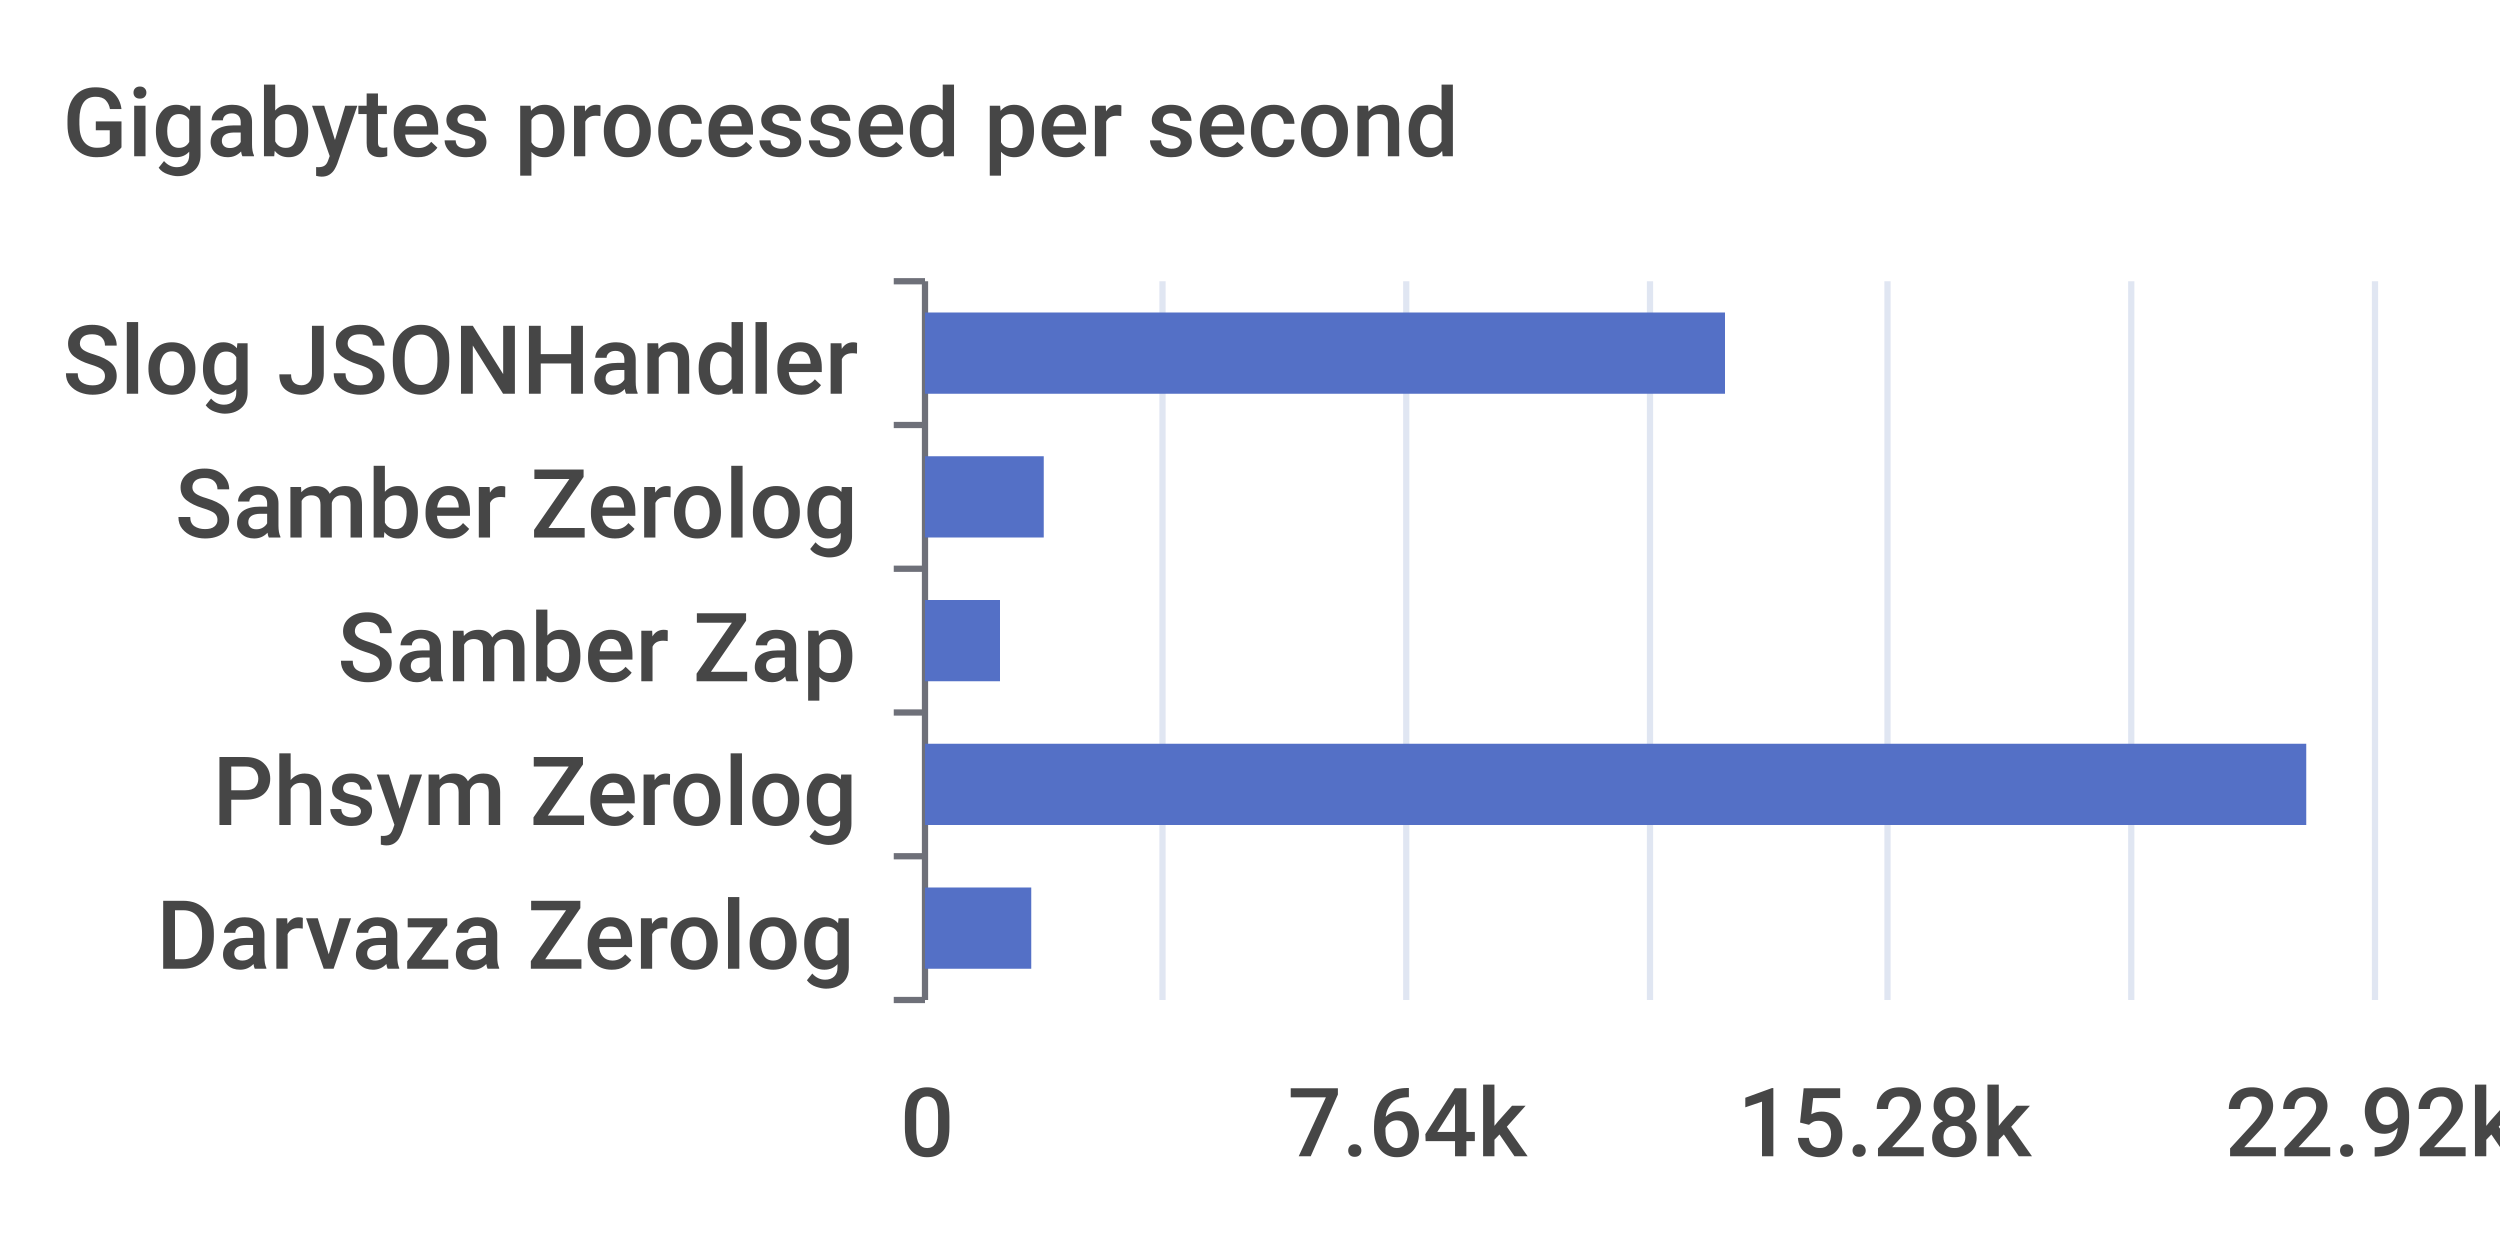
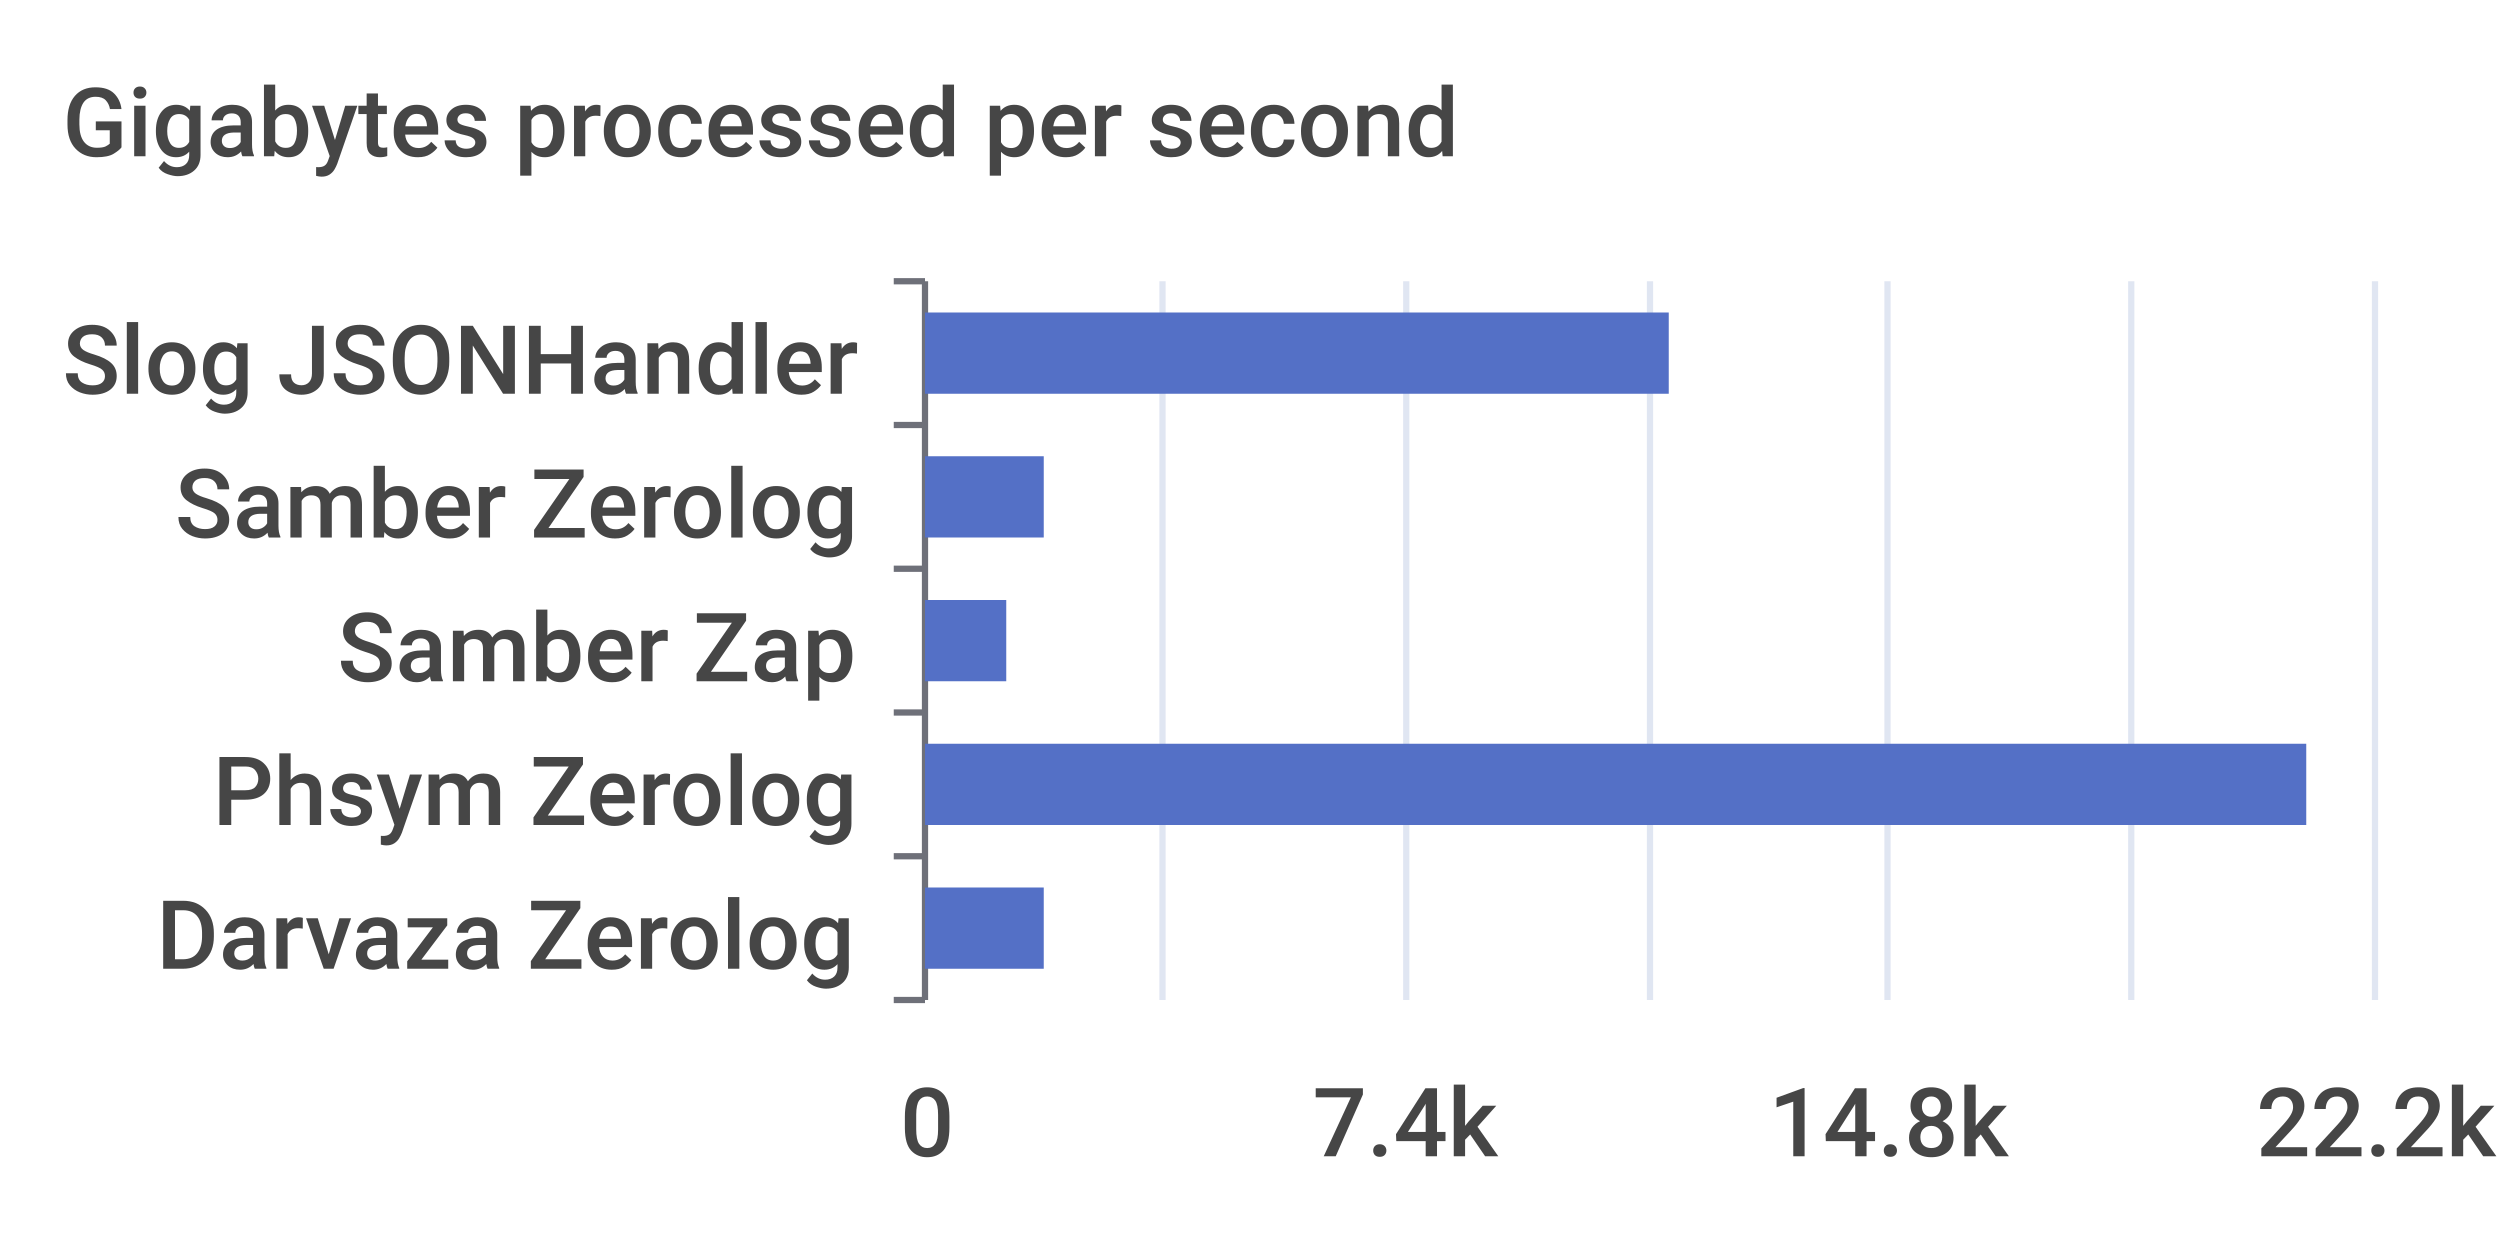
<svg xmlns="http://www.w3.org/2000/svg" width="400" height="200">\n<path d="M 0 0 L 400 0 L 400 200 L 0 200 L 0 0" style="stroke-width:0;stroke:none;fill:rgba(255,255,255,1.0)" />
  <text x="10" y="25" style="stroke-width:0;stroke:none;fill:rgba(70,70,70,1.0);font-size:15.3px;font-family:'Roboto Medium',sans-serif">Gigabytes processed per second</text>
  <path d="M 143 45 L 148 45" style="stroke-width:1;stroke:rgba(110,112,121,1.0);fill:none" />
  <path d="M 143 68 L 148 68" style="stroke-width:1;stroke:rgba(110,112,121,1.0);fill:none" />
  <path d="M 143 91 L 148 91" style="stroke-width:1;stroke:rgba(110,112,121,1.0);fill:none" />
  <path d="M 143 114 L 148 114" style="stroke-width:1;stroke:rgba(110,112,121,1.0);fill:none" />
  <path d="M 143 137 L 148 137" style="stroke-width:1;stroke:rgba(110,112,121,1.0);fill:none" />
  <path d="M 143 160 L 148 160" style="stroke-width:1;stroke:rgba(110,112,121,1.0);fill:none" />
  <path d="M 148 45 L 148 160" style="stroke-width:1;stroke:rgba(110,112,121,1.0);fill:none" />
  <text x="10" y="63" style="stroke-width:0;stroke:none;fill:rgba(70,70,70,1.0);font-size:15.3px;font-family:'Roboto Medium',sans-serif">Slog JSONHandler</text>
  <text x="28" y="86" style="stroke-width:0;stroke:none;fill:rgba(70,70,70,1.0);font-size:15.3px;font-family:'Roboto Medium',sans-serif">Samber Zerolog</text>
  <text x="54" y="109" style="stroke-width:0;stroke:none;fill:rgba(70,70,70,1.0);font-size:15.3px;font-family:'Roboto Medium',sans-serif">Samber Zap</text>
  <text x="34" y="132" style="stroke-width:0;stroke:none;fill:rgba(70,70,70,1.0);font-size:15.3px;font-family:'Roboto Medium',sans-serif">Phsym Zerolog</text>
  <text x="25" y="155" style="stroke-width:0;stroke:none;fill:rgba(70,70,70,1.0);font-size:15.3px;font-family:'Roboto Medium',sans-serif">Darvaza Zerolog</text>
  <text x="144" y="185" style="stroke-width:0;stroke:none;fill:rgba(70,70,70,1.0);font-size:15.3px;font-family:'Roboto Medium',sans-serif">0</text>
-   <text x="206" y="185" style="stroke-width:0;stroke:none;fill:rgba(70,70,70,1.0);font-size:15.3px;font-family:'Roboto Medium',sans-serif">7.64k</text>
-   <text x="278" y="185" style="stroke-width:0;stroke:none;fill:rgba(70,70,70,1.0);font-size:15.3px;font-family:'Roboto Medium',sans-serif">15.28k</text>
-   <text x="356" y="185" style="stroke-width:0;stroke:none;fill:rgba(70,70,70,1.0);font-size:15.3px;font-family:'Roboto Medium',sans-serif">22.92k</text>
+   <text x="210" y="185" style="stroke-width:0;stroke:none;fill:rgba(70,70,70,1.0);font-size:15.3px;font-family:'Roboto Medium',sans-serif">7.4k</text>
+   <text x="283" y="185" style="stroke-width:0;stroke:none;fill:rgba(70,70,70,1.0);font-size:15.3px;font-family:'Roboto Medium',sans-serif">14.8k</text>
+   <text x="361" y="185" style="stroke-width:0;stroke:none;fill:rgba(70,70,70,1.0);font-size:15.3px;font-family:'Roboto Medium',sans-serif">22.2k</text>
  <path d="M 186 45 L 186 160" style="stroke-width:1;stroke:rgba(224,230,242,1.0);fill:none" />
  <path d="M 225 45 L 225 160" style="stroke-width:1;stroke:rgba(224,230,242,1.0);fill:none" />
  <path d="M 264 45 L 264 160" style="stroke-width:1;stroke:rgba(224,230,242,1.0);fill:none" />
  <path d="M 302 45 L 302 160" style="stroke-width:1;stroke:rgba(224,230,242,1.0);fill:none" />
  <path d="M 341 45 L 341 160" style="stroke-width:1;stroke:rgba(224,230,242,1.0);fill:none" />
  <path d="M 380 45 L 380 160" style="stroke-width:1;stroke:rgba(224,230,242,1.0);fill:none" />
-   <path d="M 148 142 L 165 142 L 165 155 L 148 155 L 148 142" style="stroke-width:0;stroke:none;fill:rgba(84,112,198,1.0)" />
+   <path d="M 148 142 L 167 142 L 167 155 L 148 155 L 148 142" style="stroke-width:0;stroke:none;fill:rgba(84,112,198,1.0)" />
  <path d="M 148 119 L 369 119 L 369 132 L 148 132 L 148 119" style="stroke-width:0;stroke:none;fill:rgba(84,112,198,1.0)" />
-   <path d="M 148 96 L 160 96 L 160 109 L 148 109 L 148 96" style="stroke-width:0;stroke:none;fill:rgba(84,112,198,1.0)" />
+   <path d="M 148 96 L 161 96 L 161 109 L 148 109 L 148 96" style="stroke-width:0;stroke:none;fill:rgba(84,112,198,1.0)" />
  <path d="M 148 73 L 167 73 L 167 86 L 148 86 L 148 73" style="stroke-width:0;stroke:none;fill:rgba(84,112,198,1.0)" />
-   <path d="M 148 50 L 276 50 L 276 63 L 148 63 L 148 50" style="stroke-width:0;stroke:none;fill:rgba(84,112,198,1.0)" />
+   <path d="M 148 50 L 267 50 L 267 63 L 148 63 L 148 50" style="stroke-width:0;stroke:none;fill:rgba(84,112,198,1.0)" />
</svg>
